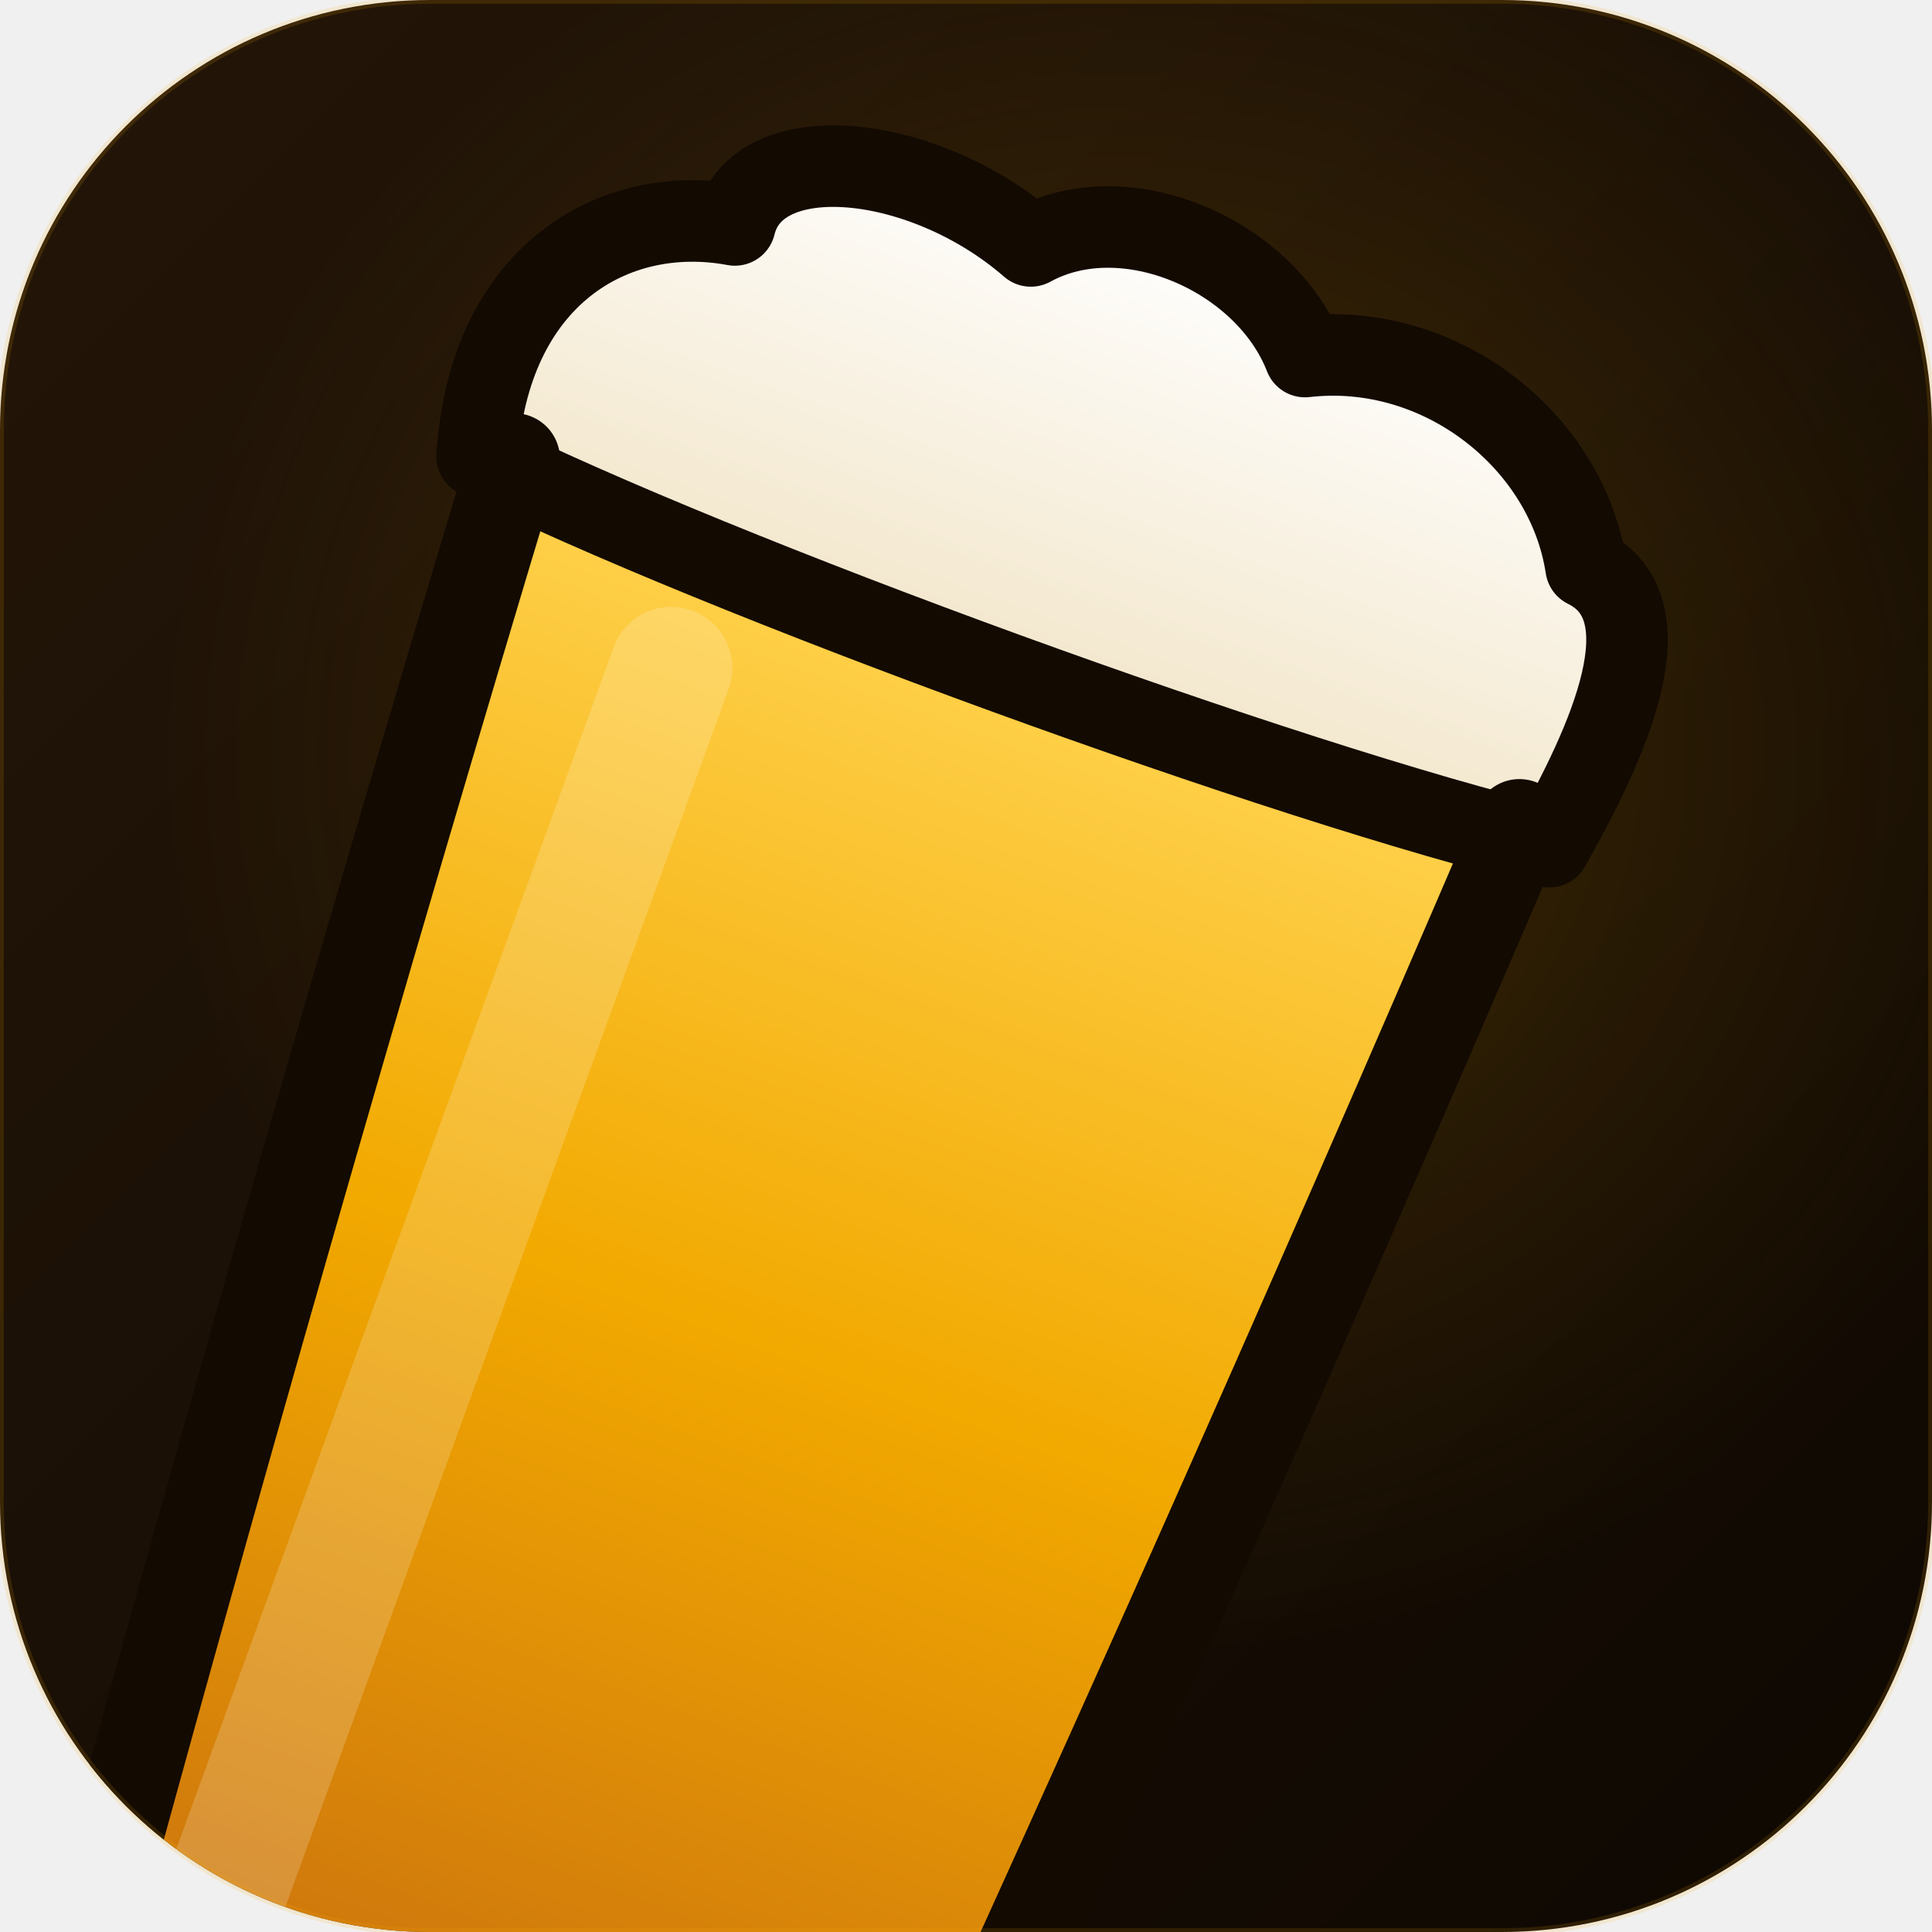
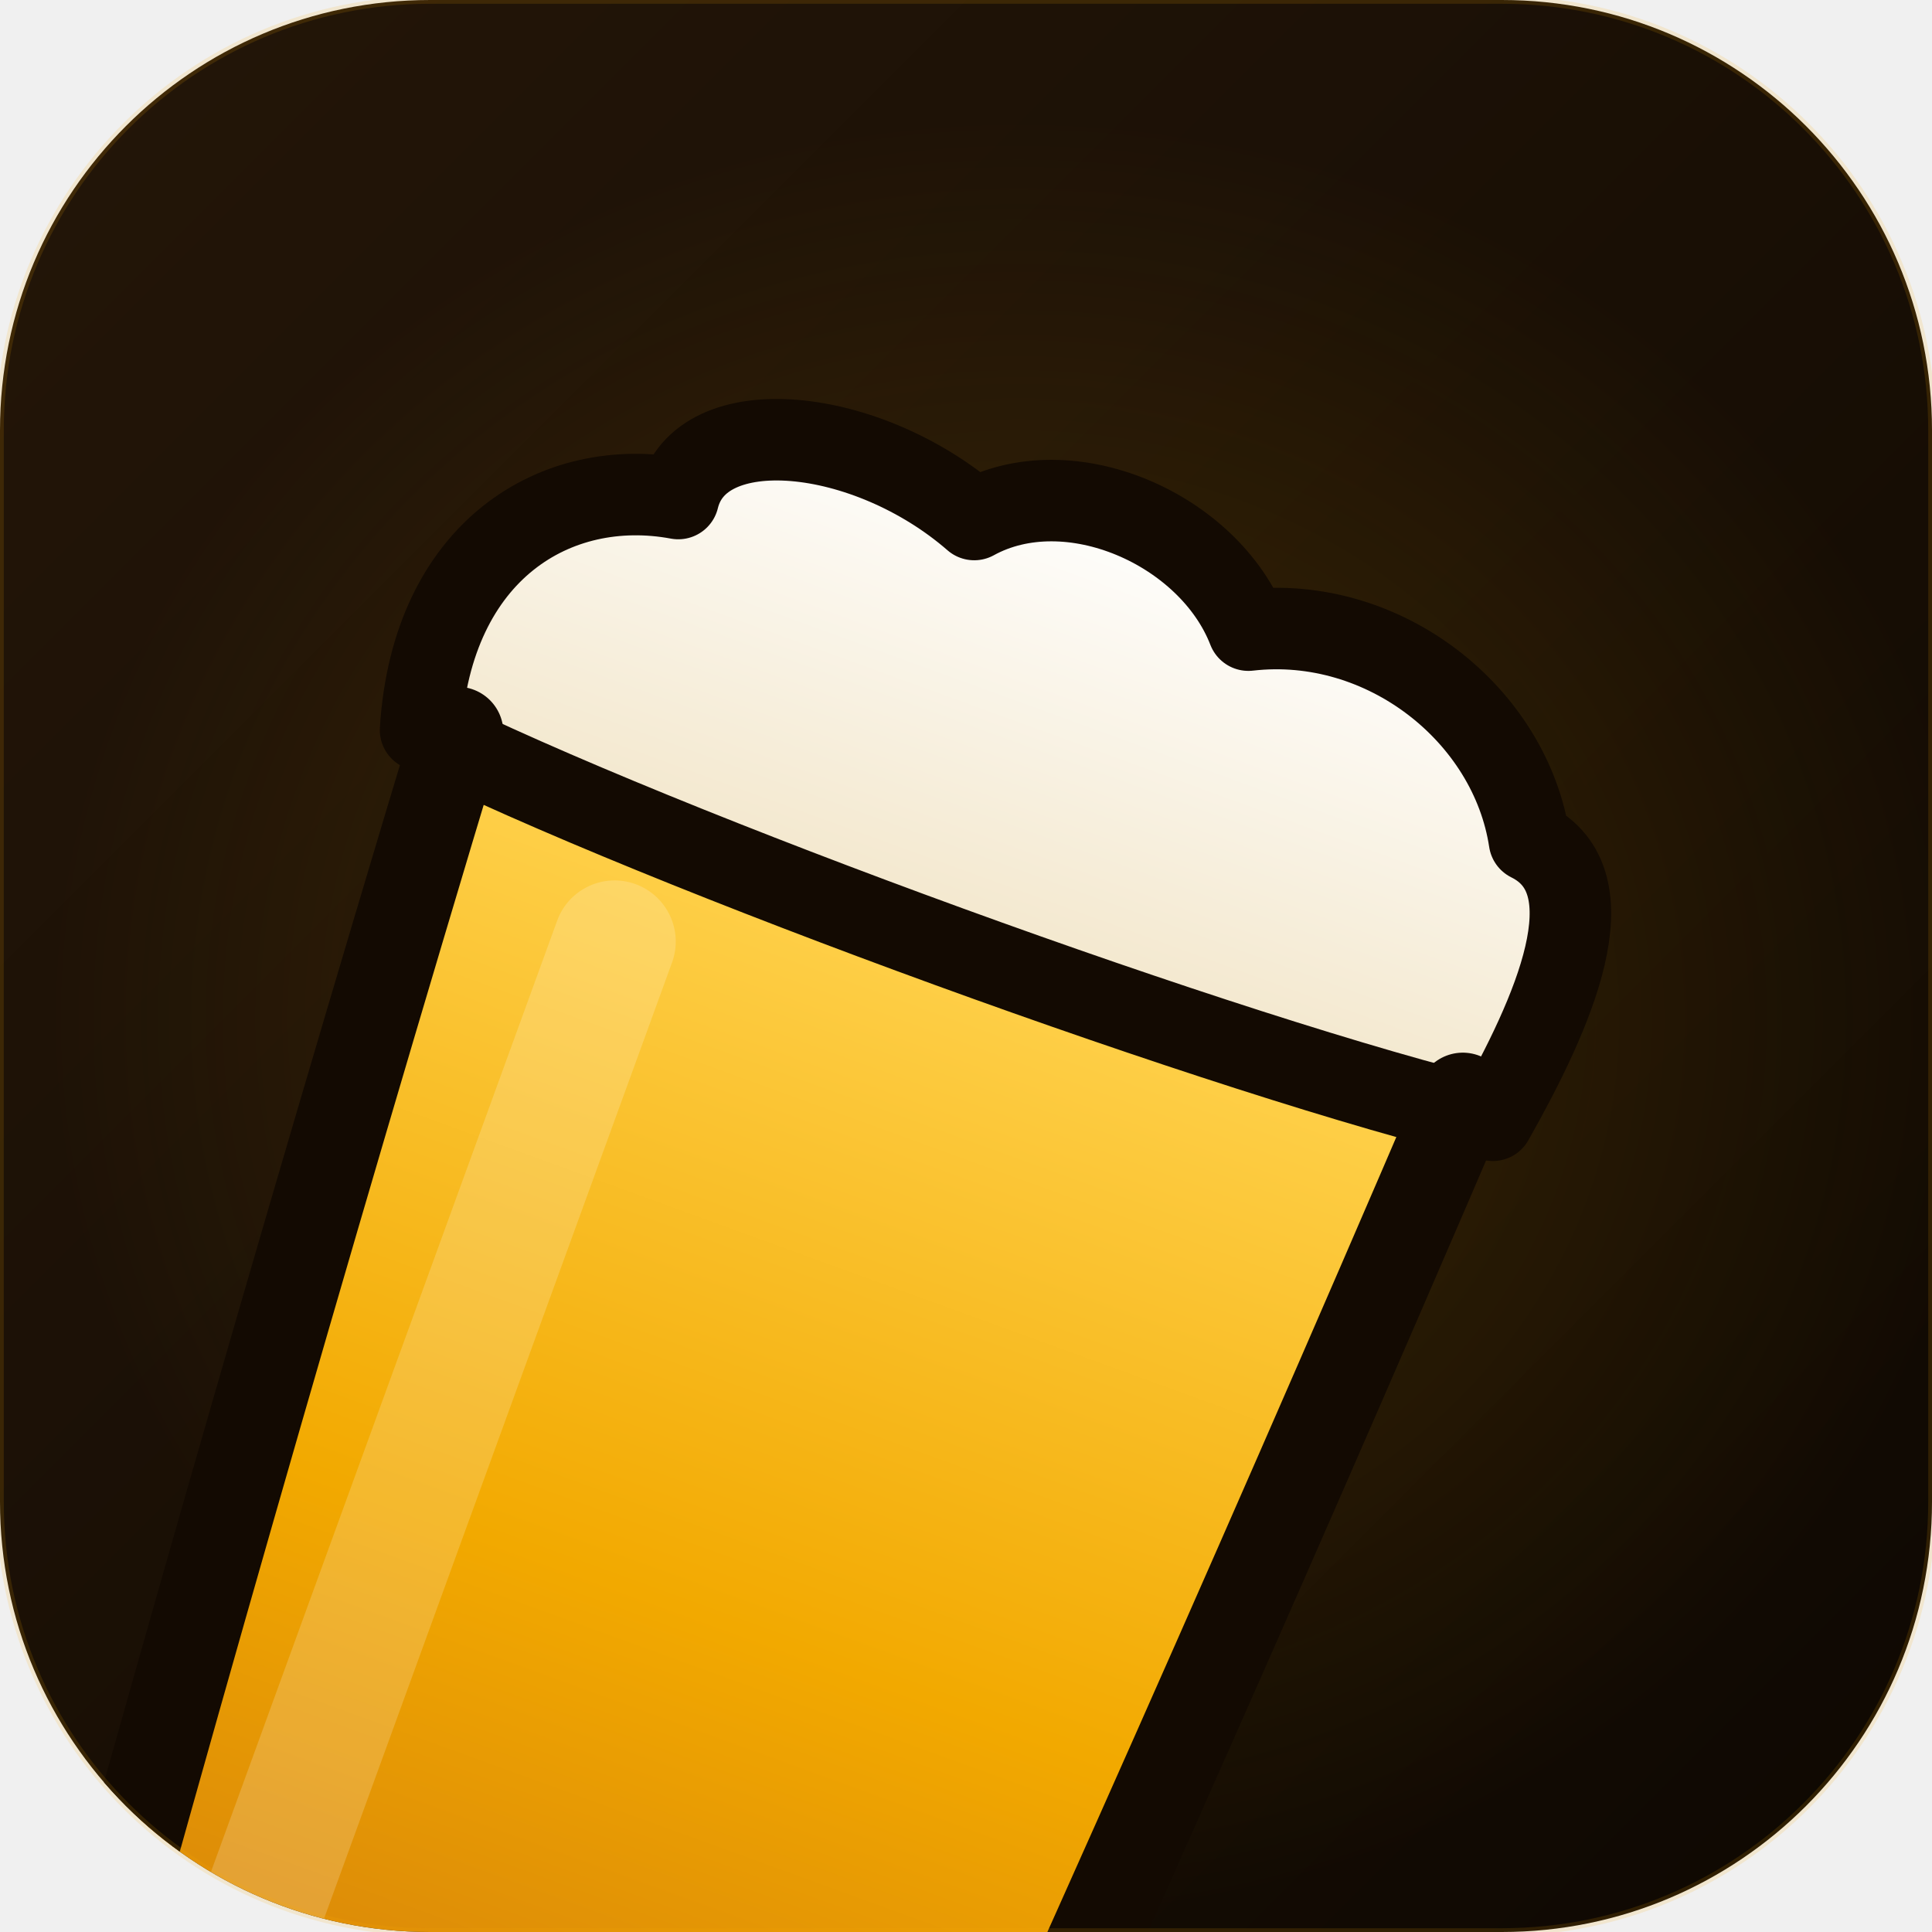
<svg xmlns="http://www.w3.org/2000/svg" width="1024" height="1024" viewBox="0 0 1024 1024">
  <defs>
    <linearGradient id="bg" x1="0" y1="0" x2="1024" y2="1024" gradientUnits="userSpaceOnUse">
      <stop stop-color="#241608" />
      <stop offset="1" stop-color="#0E0802" />
    </linearGradient>
    <linearGradient id="beer" x1="200" y1="150" x2="200" y2="475" gradientUnits="userSpaceOnUse">
      <stop stop-color="#FFD24D" />
      <stop offset=".45" stop-color="#F2A900" />
      <stop offset="1" stop-color="#C56B10" />
    </linearGradient>
    <linearGradient id="foam" x1="200" y1="62" x2="200" y2="155" gradientUnits="userSpaceOnUse">
      <stop stop-color="#FFFFFF" />
      <stop offset="1" stop-color="#F3E7CC" />
    </linearGradient>
    <clipPath id="glassClip">
      <path d="M95 150 Q104 310 117 464 Q120 475 131 475 L269 475 Q280 475 283 464 Q296 310 305 150 Z" />
    </clipPath>
    <radialGradient id="glow" cx="50%" cy="50%" r="50%">
      <stop offset="0" stop-color="#F2A900" stop-opacity=".20" />
      <stop offset=".55" stop-color="#F2A900" stop-opacity=".08" />
      <stop offset="1" stop-color="#F2A900" stop-opacity="0" />
    </radialGradient>
    <clipPath id="tile">
      <rect width="1024" height="1024" rx="228" />
    </clipPath>
  </defs>
  <rect width="1024" height="1024" rx="228" fill="url(#bg)" />
  <g clip-path="url(#tile)">
-     <ellipse cx="600" cy="400" rx="520" ry="480" fill="url(#glow)" />
-     <g transform="translate(170,-225) rotate(20) scale(2.7)">
+     <ellipse cx="540" cy="540" rx="520" ry="480" fill="url(#glow)" />
+     <g transform="translate(140,-80) rotate(20) scale(2.7)">
      <path d="M95 150 Q104 310 117 464 Q120 475 131 475 L269 475 Q280 475 283 464 Q296 310 305 150 Z" fill="#FBF6EC" fill-opacity=".16" />
      <g clip-path="url(#glassClip)">
        <rect x="80" y="140" width="245" height="345" fill="url(#beer)" />
        <rect x="126" y="166" width="24" height="286" rx="12" fill="#FFFFFF" opacity=".18" />
      </g>
      <path d="M88 152 C78 118 96 96 120 92 C118 74 150 66 176 76 C190 60 220 62 234 78 C258 66 288 76 300 98 C318 100 316 128 312 152 C260 158 140 158 88 152 Z" fill="url(#foam)" stroke="#130A02" stroke-width="16" stroke-linejoin="round" stroke-linecap="round" />
      <path d="M95 150 Q104 310 117 464 Q120 475 131 475 L269 475 Q280 475 283 464 Q296 310 305 150" fill="none" stroke="#130A02" stroke-width="18" stroke-linejoin="round" stroke-linecap="round" />
    </g>
  </g>
  <rect width="1024" height="1024" rx="228" fill="none" stroke="#F2A900" stroke-opacity=".14" stroke-width="4" />
</svg>
